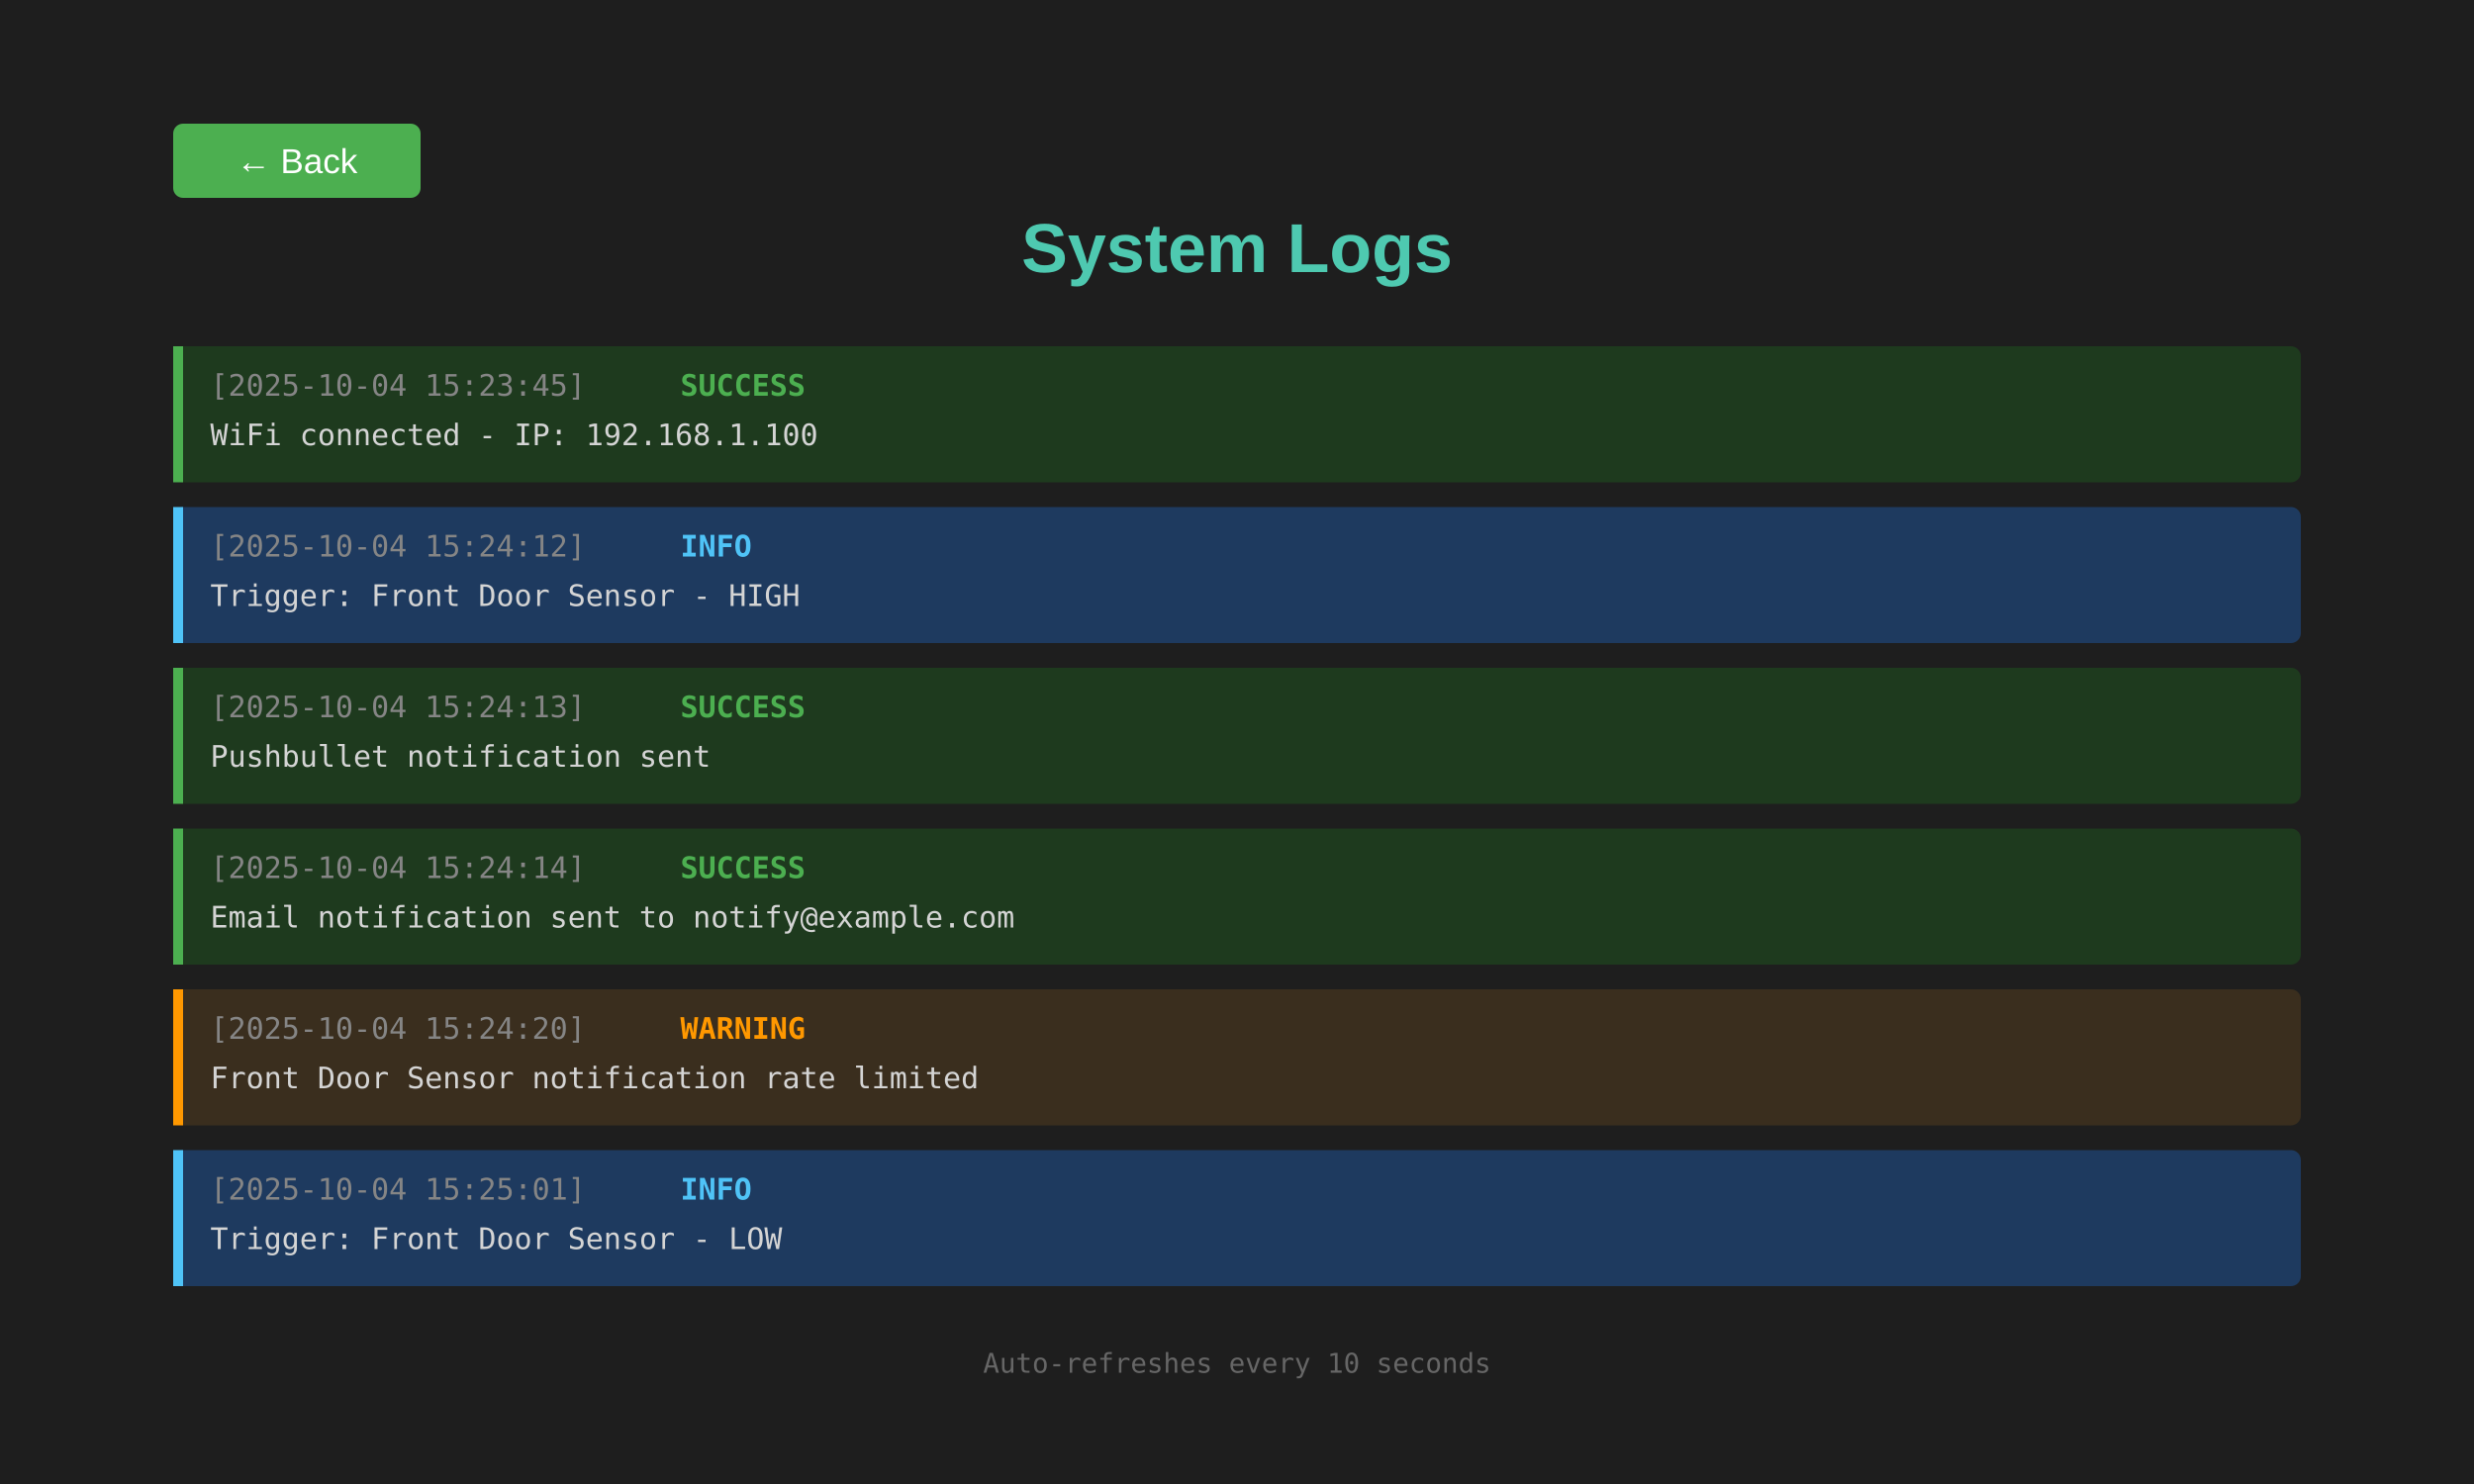
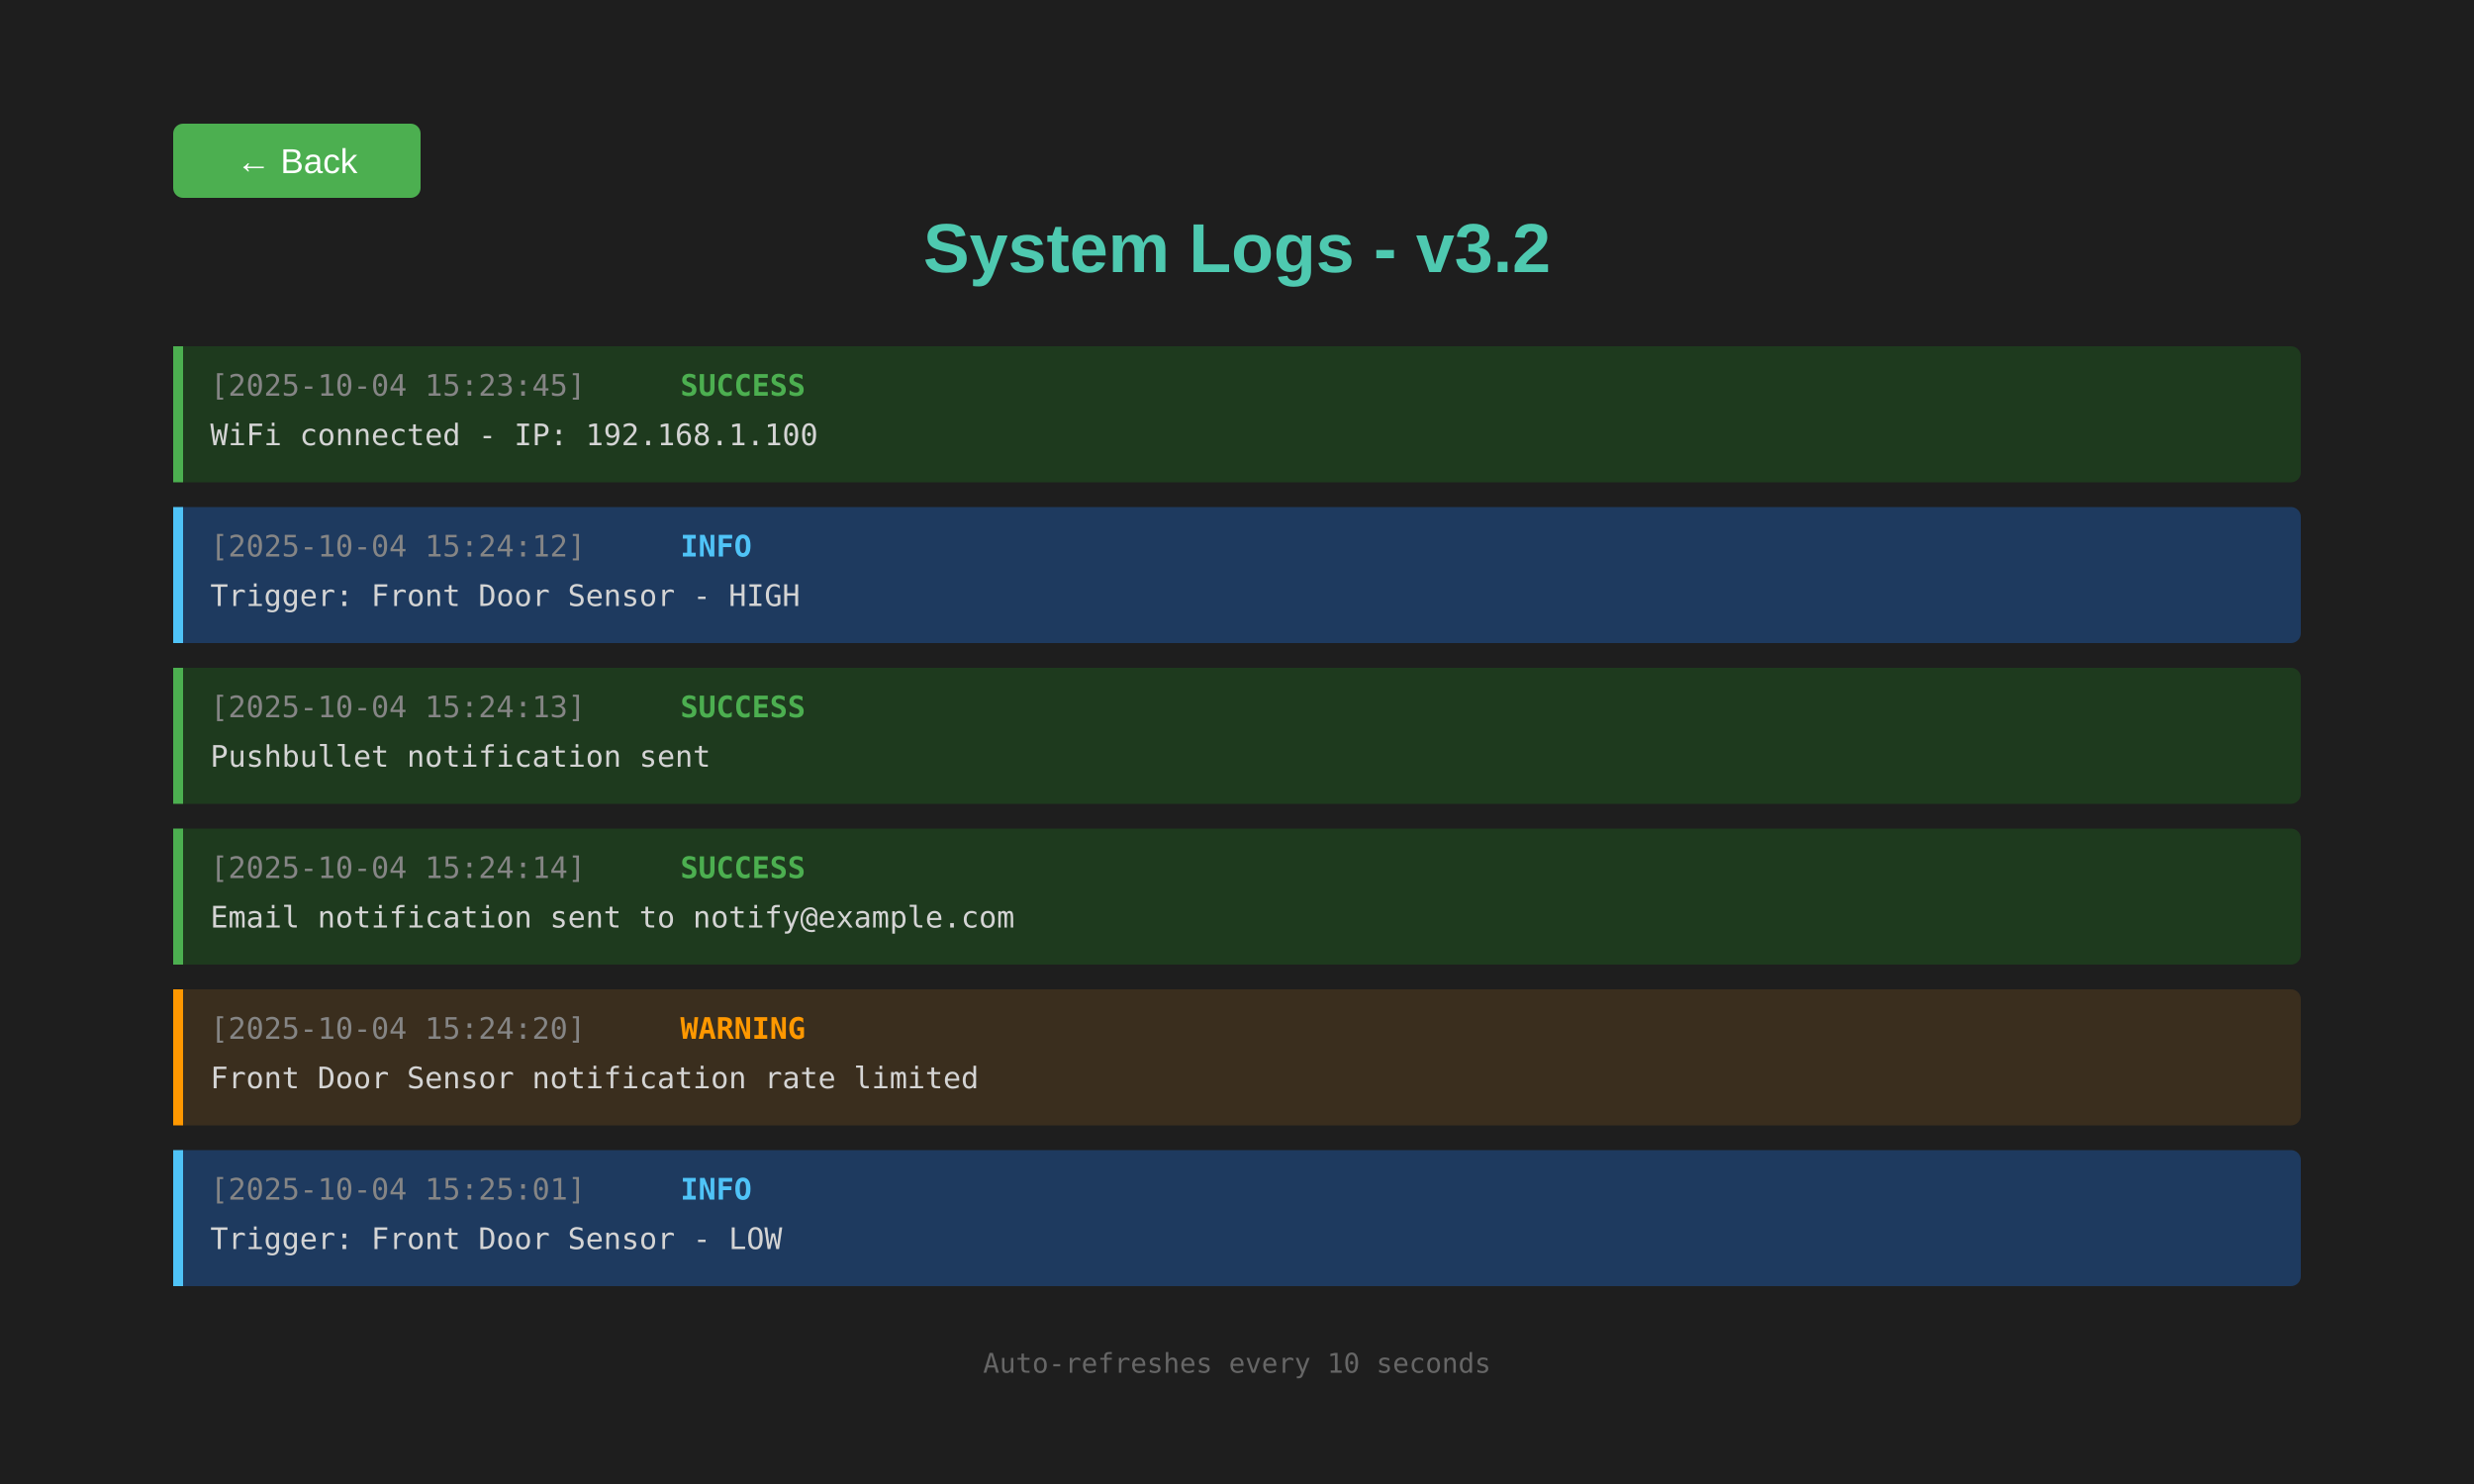
<svg xmlns="http://www.w3.org/2000/svg" width="1000" height="600">
  <rect width="1000" height="600" fill="#1e1e1e" />
  <rect x="50" y="30" width="900" height="540" fill="#1e1e1e" rx="8" />
  <rect x="70" y="50" width="100" height="30" fill="#4CAF50" rx="4" />
  <text x="120" y="70" font-family="Arial" font-size="14" fill="white" text-anchor="middle">← Back</text>
-   <text x="500" y="110" font-family="Arial" font-size="28" fill="#4ec9b0" text-anchor="middle" font-weight="bold">System Logs</text>
+   <text x="500" y="110" font-family="Arial" font-size="28" fill="#4ec9b0" text-anchor="middle" font-weight="bold">System Logs - v3.2</text>
  <rect x="70" y="140" width="860" height="55" fill="#1e3a1e" rx="4" />
  <rect x="70" y="140" width="4" height="55" fill="#4caf50" />
  <text x="85" y="160" font-family="monospace" font-size="12" fill="#858585">[2025-10-04 15:23:45]</text>
  <text x="275" y="160" font-family="monospace" font-size="12" fill="#4caf50" font-weight="bold">SUCCESS</text>
  <text x="85" y="180" font-family="monospace" font-size="12" fill="#d4d4d4">WiFi connected - IP: 192.168.1.100</text>
  <rect x="70" y="205" width="860" height="55" fill="#1e3a5f" rx="4" />
  <rect x="70" y="205" width="4" height="55" fill="#4fc3f7" />
  <text x="85" y="225" font-family="monospace" font-size="12" fill="#858585">[2025-10-04 15:24:12]</text>
  <text x="275" y="225" font-family="monospace" font-size="12" fill="#4fc3f7" font-weight="bold">INFO</text>
  <text x="85" y="245" font-family="monospace" font-size="12" fill="#d4d4d4">Trigger: Front Door Sensor - HIGH</text>
  <rect x="70" y="270" width="860" height="55" fill="#1e3a1e" rx="4" />
  <rect x="70" y="270" width="4" height="55" fill="#4caf50" />
  <text x="85" y="290" font-family="monospace" font-size="12" fill="#858585">[2025-10-04 15:24:13]</text>
  <text x="275" y="290" font-family="monospace" font-size="12" fill="#4caf50" font-weight="bold">SUCCESS</text>
  <text x="85" y="310" font-family="monospace" font-size="12" fill="#d4d4d4">Pushbullet notification sent</text>
  <rect x="70" y="335" width="860" height="55" fill="#1e3a1e" rx="4" />
  <rect x="70" y="335" width="4" height="55" fill="#4caf50" />
  <text x="85" y="355" font-family="monospace" font-size="12" fill="#858585">[2025-10-04 15:24:14]</text>
  <text x="275" y="355" font-family="monospace" font-size="12" fill="#4caf50" font-weight="bold">SUCCESS</text>
  <text x="85" y="375" font-family="monospace" font-size="12" fill="#d4d4d4">Email notification sent to notify@example.com</text>
  <rect x="70" y="400" width="860" height="55" fill="#3a2e1e" rx="4" />
  <rect x="70" y="400" width="4" height="55" fill="#ff9800" />
  <text x="85" y="420" font-family="monospace" font-size="12" fill="#858585">[2025-10-04 15:24:20]</text>
  <text x="275" y="420" font-family="monospace" font-size="12" fill="#ff9800" font-weight="bold">WARNING</text>
  <text x="85" y="440" font-family="monospace" font-size="12" fill="#d4d4d4">Front Door Sensor notification rate limited</text>
  <rect x="70" y="465" width="860" height="55" fill="#1e3a5f" rx="4" />
  <rect x="70" y="465" width="4" height="55" fill="#4fc3f7" />
  <text x="85" y="485" font-family="monospace" font-size="12" fill="#858585">[2025-10-04 15:25:01]</text>
  <text x="275" y="485" font-family="monospace" font-size="12" fill="#4fc3f7" font-weight="bold">INFO</text>
  <text x="85" y="505" font-family="monospace" font-size="12" fill="#d4d4d4">Trigger: Front Door Sensor - LOW</text>
  <text x="500" y="555" font-family="monospace" font-size="11" fill="#666" text-anchor="middle">Auto-refreshes every 10 seconds</text>
</svg>
